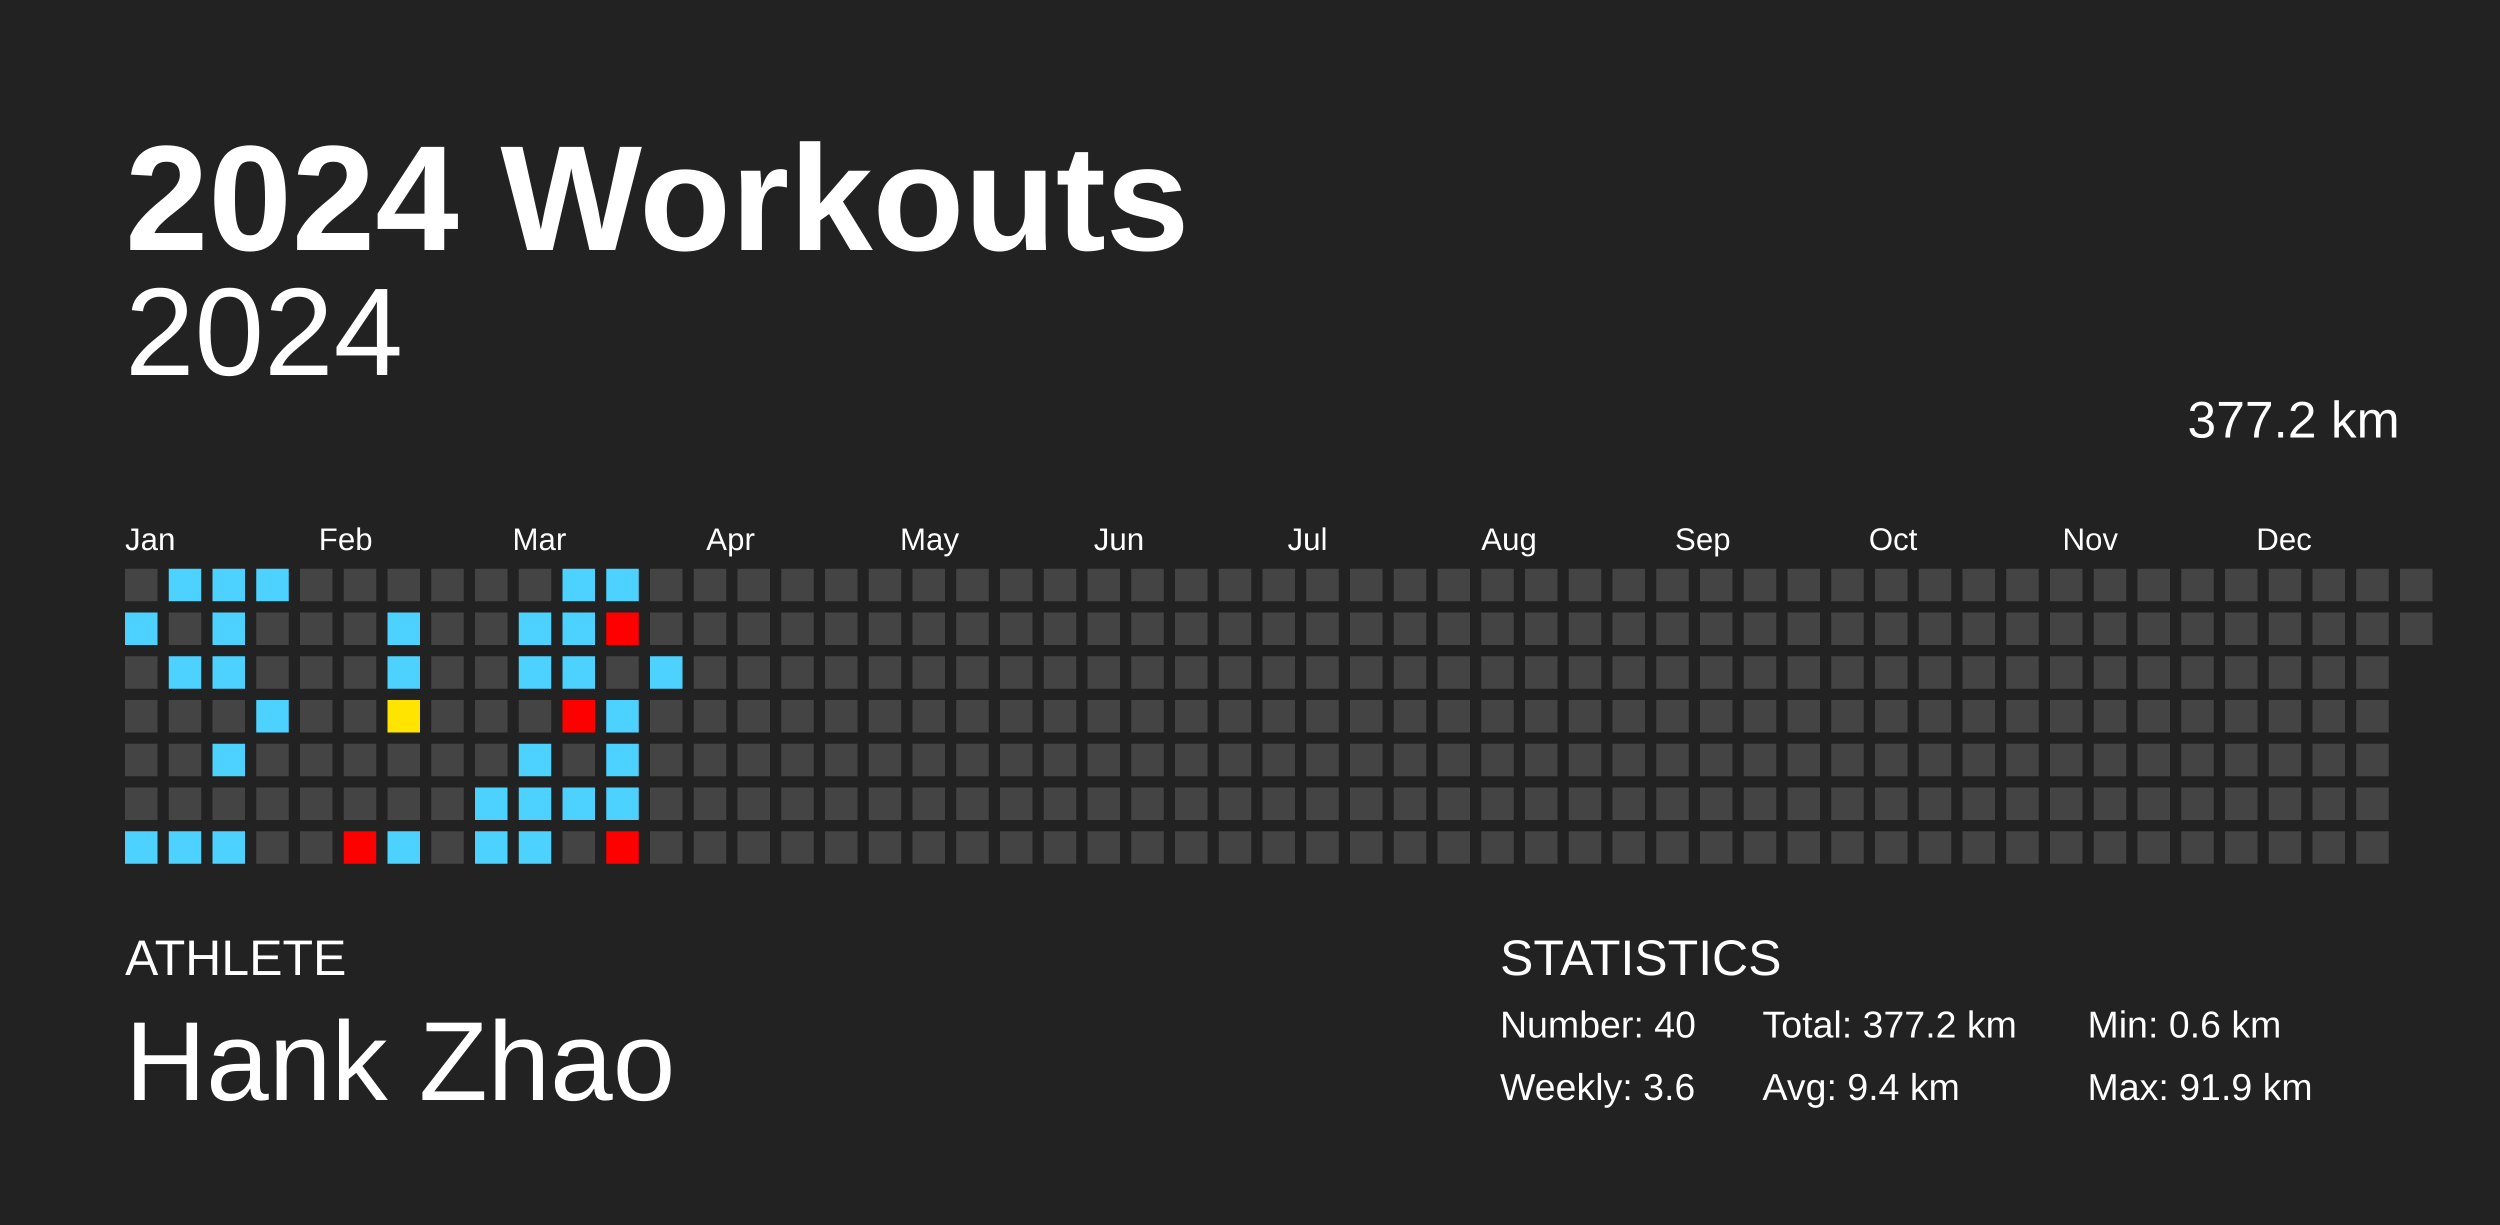
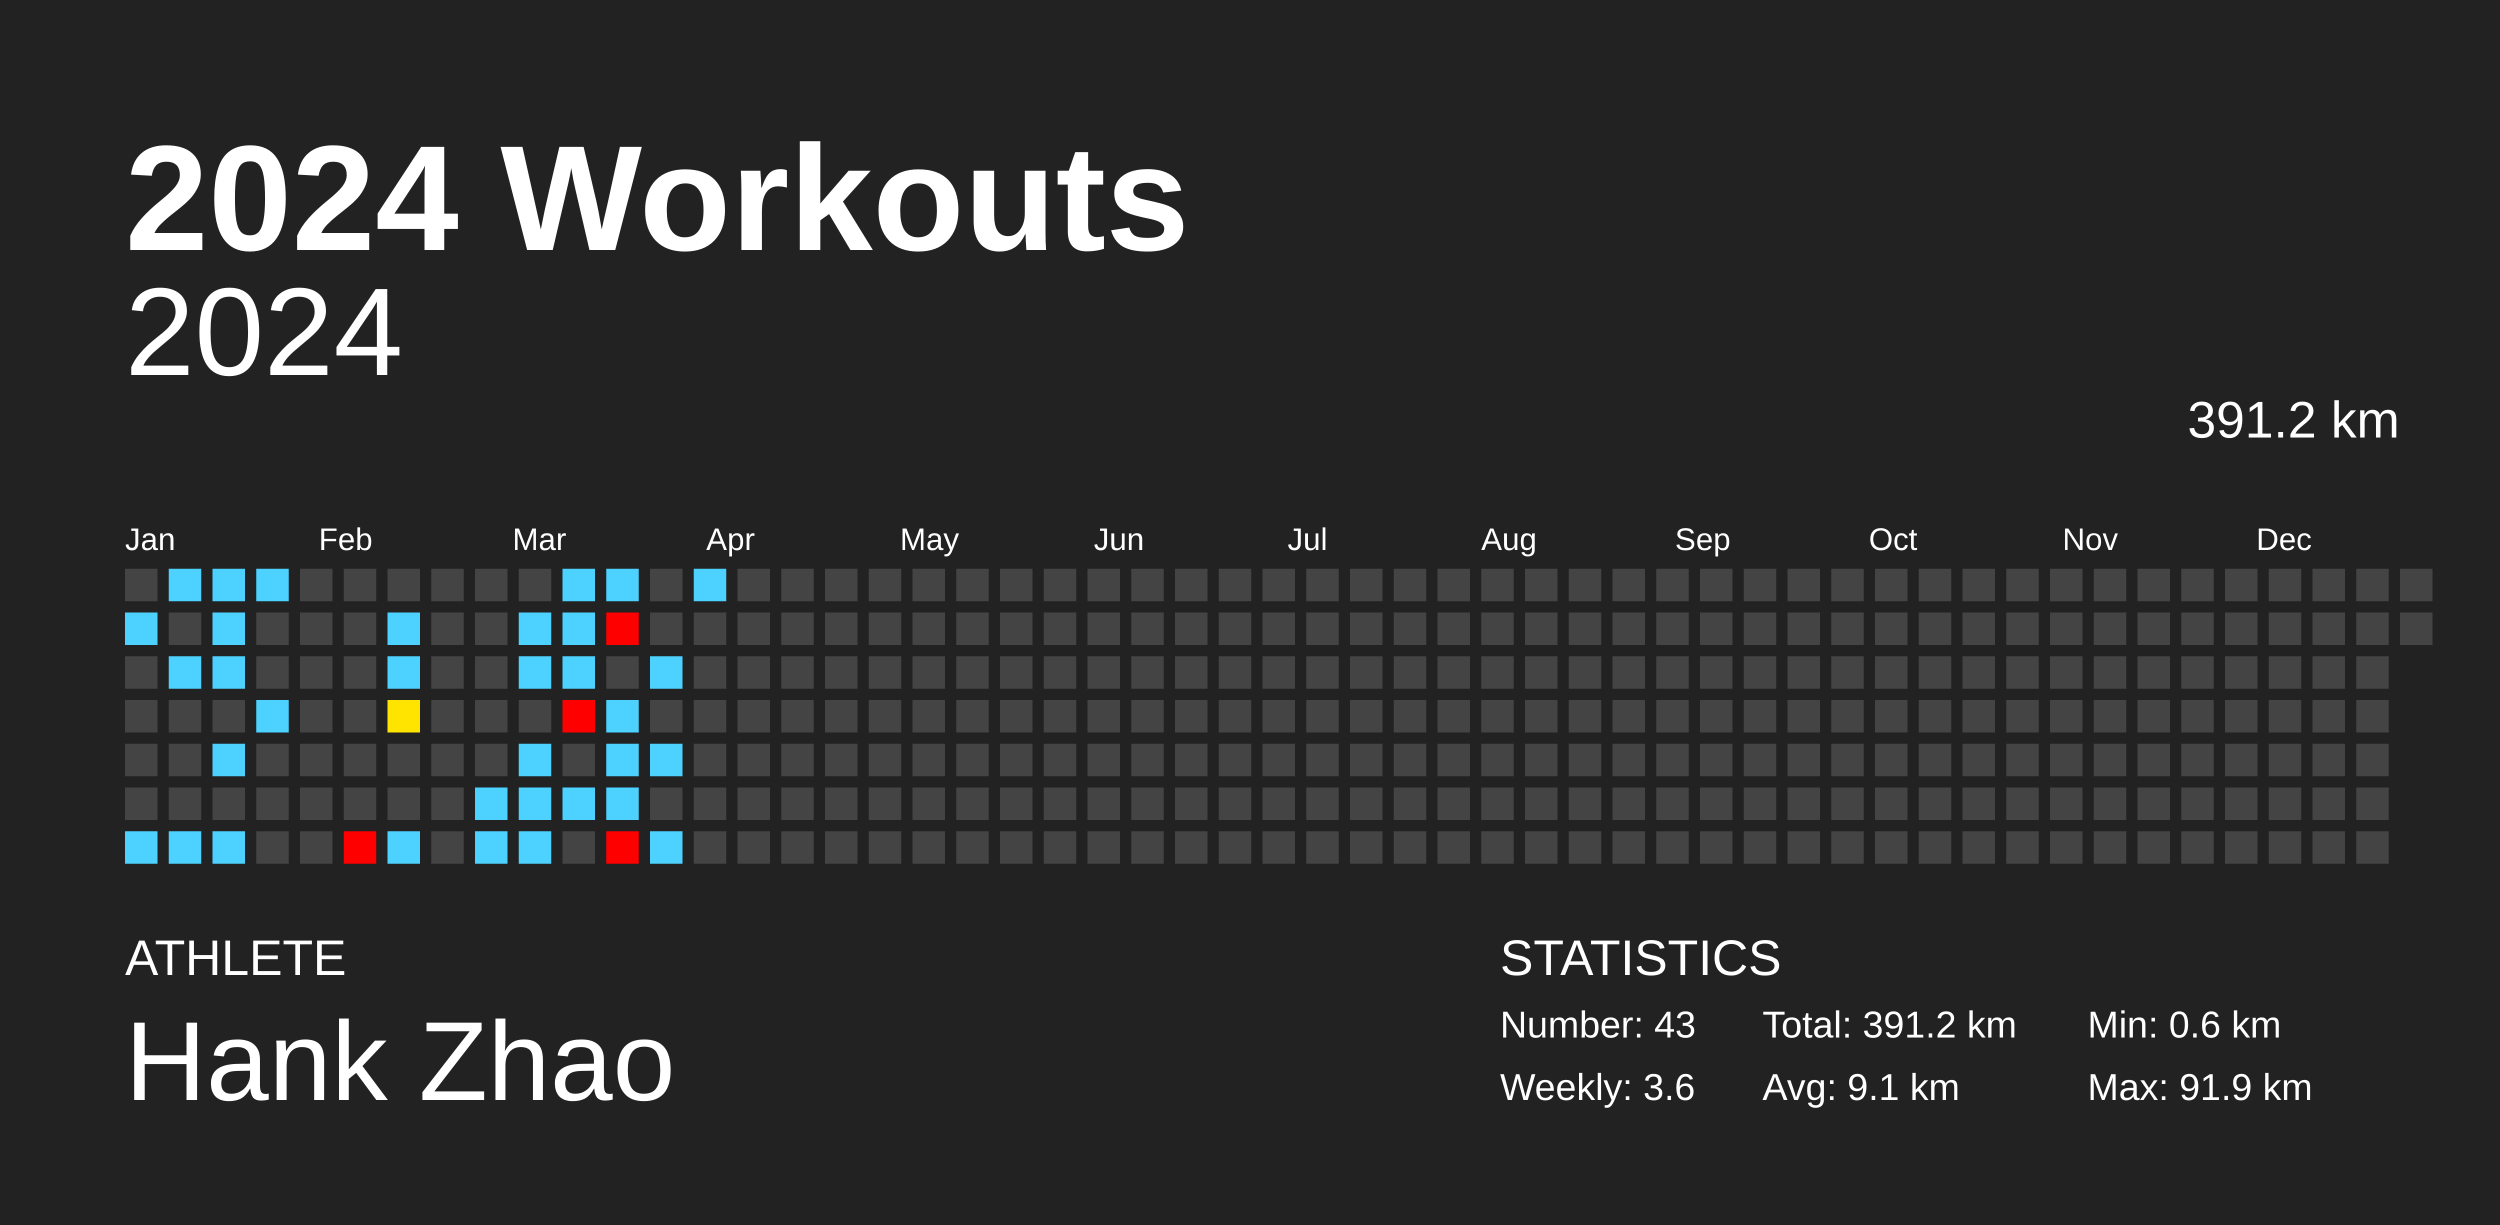
<svg xmlns="http://www.w3.org/2000/svg" baseProfile="full" height="98mm" version="1.1" viewBox="0,0,200,98" width="200mm">
  <defs />
  <rect fill="#222222" height="98" width="200" x="0" y="0" />
  <text fill="#FFFFFF" style="font-size:12px; font-family:Arial; font-weight:bold;" x="10" y="20">2024 Workouts</text>
  <text fill="#FFFFFF" style="font-size:4px; font-family:Arial" x="10" y="78">ATHLETE</text>
  <text fill="#FFFFFF" style="font-size:9px; font-family:Arial" x="10" y="88">Hank Zhao</text>
  <text fill="#FFFFFF" style="font-size:4px; font-family:Arial" x="120" y="78">STATISTICS</text>
-   <text fill="#FFFFFF" style="font-size:3px; font-family:Arial" x="120" y="83">Number: 40</text>
+   <text fill="#FFFFFF" style="font-size:3px; font-family:Arial" x="120" y="83">Number: 43</text>
  <text fill="#FFFFFF" style="font-size:3px; font-family:Arial" x="120" y="88">Weekly: 3.6</text>
-   <text fill="#FFFFFF" style="font-size:3px; font-family:Arial" x="141" y="83">Total: 377.2 km</text>
-   <text fill="#FFFFFF" style="font-size:3px; font-family:Arial" x="141" y="88">Avg: 9.4 km</text>
+   <text fill="#FFFFFF" style="font-size:3px; font-family:Arial" x="141" y="83">Total: 391.2 km</text>
+   <text fill="#FFFFFF" style="font-size:3px; font-family:Arial" x="141" y="88">Avg: 9.1 km</text>
  <text fill="#FFFFFF" style="font-size:3px; font-family:Arial" x="167" y="83">Min: 0.6 km</text>
  <text fill="#FFFFFF" style="font-size:3px; font-family:Arial" x="167" y="88">Max: 91.9 km</text>
  <text alignment-baseline="hanging" fill="#FFFFFF" style="font-size:10.0px; font-family:Arial;" x="10" y="30">2024</text>
-   <text alignment-baseline="hanging" fill="#FFFFFF" style="font-size:4.125px; font-family:Arial;" x="175" y="35">377.2 km</text>
+   <text alignment-baseline="hanging" fill="#FFFFFF" style="font-size:4.125px; font-family:Arial;" x="175" y="35">391.2 km</text>
  <text fill="#FFFFFF" style="font-size:2.5px; font-family:Arial" x="10.0" y="44">Jan</text>
  <text fill="#FFFFFF" style="font-size:2.5px; font-family:Arial" x="25.5" y="44">Feb</text>
  <text fill="#FFFFFF" style="font-size:2.5px; font-family:Arial" x="41.0" y="44">Mar</text>
  <text fill="#FFFFFF" style="font-size:2.5px; font-family:Arial" x="56.5" y="44">Apr</text>
  <text fill="#FFFFFF" style="font-size:2.5px; font-family:Arial" x="72.0" y="44">May</text>
  <text fill="#FFFFFF" style="font-size:2.5px; font-family:Arial" x="87.5" y="44">Jun</text>
  <text fill="#FFFFFF" style="font-size:2.5px; font-family:Arial" x="103.0" y="44">Jul</text>
  <text fill="#FFFFFF" style="font-size:2.5px; font-family:Arial" x="118.5" y="44">Aug</text>
  <text fill="#FFFFFF" style="font-size:2.5px; font-family:Arial" x="134.0" y="44">Sep</text>
  <text fill="#FFFFFF" style="font-size:2.5px; font-family:Arial" x="149.5" y="44">Oct</text>
  <text fill="#FFFFFF" style="font-size:2.5px; font-family:Arial" x="165.0" y="44">Nov</text>
  <text fill="#FFFFFF" style="font-size:2.5px; font-family:Arial" x="180.5" y="44">Dec</text>
  <rect fill="#444444" height="2.6" width="2.6" x="10.0" y="45.5" />
  <rect fill="#4dd2ff" height="2.6" width="2.6" x="10.0" y="49.0" />
  <rect fill="#444444" height="2.6" width="2.6" x="10.0" y="52.5" />
  <rect fill="#444444" height="2.6" width="2.6" x="10.0" y="56.0" />
  <rect fill="#444444" height="2.6" width="2.6" x="10.0" y="59.5" />
  <rect fill="#444444" height="2.6" width="2.6" x="10.0" y="63.0" />
  <rect fill="#4dd2ff" height="2.6" width="2.6" x="10.0" y="66.5" />
  <rect fill="#4dd2ff" height="2.6" width="2.6" x="13.5" y="45.5" />
  <rect fill="#444444" height="2.6" width="2.6" x="13.5" y="49.0" />
  <rect fill="#4dd2ff" height="2.6" width="2.6" x="13.5" y="52.5" />
  <rect fill="#444444" height="2.6" width="2.6" x="13.5" y="56.0" />
  <rect fill="#444444" height="2.6" width="2.6" x="13.5" y="59.5" />
  <rect fill="#444444" height="2.6" width="2.6" x="13.5" y="63.0" />
  <rect fill="#4dd2ff" height="2.6" width="2.6" x="13.5" y="66.5" />
  <rect fill="#4dd2ff" height="2.6" width="2.6" x="17.0" y="45.5" />
  <rect fill="#4dd2ff" height="2.6" width="2.6" x="17.0" y="49.0" />
  <rect fill="#4dd2ff" height="2.6" width="2.6" x="17.0" y="52.5" />
  <rect fill="#444444" height="2.6" width="2.6" x="17.0" y="56.0" />
  <rect fill="#4dd2ff" height="2.6" width="2.6" x="17.0" y="59.5" />
  <rect fill="#444444" height="2.6" width="2.6" x="17.0" y="63.0" />
  <rect fill="#4dd2ff" height="2.6" width="2.6" x="17.0" y="66.5" />
  <rect fill="#4dd2ff" height="2.6" width="2.6" x="20.5" y="45.5" />
  <rect fill="#444444" height="2.6" width="2.6" x="20.5" y="49.0" />
  <rect fill="#444444" height="2.6" width="2.6" x="20.5" y="52.5" />
  <rect fill="#4dd2ff" height="2.6" width="2.6" x="20.5" y="56.0" />
  <rect fill="#444444" height="2.6" width="2.6" x="20.5" y="59.5" />
  <rect fill="#444444" height="2.6" width="2.6" x="20.5" y="63.0" />
  <rect fill="#444444" height="2.6" width="2.6" x="20.5" y="66.5" />
  <rect fill="#444444" height="2.6" width="2.6" x="24.0" y="45.5" />
  <rect fill="#444444" height="2.6" width="2.6" x="24.0" y="49.0" />
  <rect fill="#444444" height="2.6" width="2.6" x="24.0" y="52.5" />
  <rect fill="#444444" height="2.6" width="2.6" x="24.0" y="56.0" />
  <rect fill="#444444" height="2.6" width="2.6" x="24.0" y="59.5" />
  <rect fill="#444444" height="2.6" width="2.6" x="24.0" y="63.0" />
  <rect fill="#444444" height="2.6" width="2.6" x="24.0" y="66.5" />
  <rect fill="#444444" height="2.6" width="2.6" x="27.5" y="45.5" />
  <rect fill="#444444" height="2.6" width="2.6" x="27.5" y="49.0" />
  <rect fill="#444444" height="2.6" width="2.6" x="27.5" y="52.5" />
  <rect fill="#444444" height="2.6" width="2.6" x="27.5" y="56.0" />
  <rect fill="#444444" height="2.6" width="2.6" x="27.5" y="59.5" />
  <rect fill="#444444" height="2.6" width="2.6" x="27.5" y="63.0" />
  <rect fill="red" height="2.6" width="2.6" x="27.5" y="66.5" />
  <rect fill="#444444" height="2.6" width="2.6" x="31.0" y="45.5" />
  <rect fill="#4dd2ff" height="2.6" width="2.6" x="31.0" y="49.0" />
  <rect fill="#4dd2ff" height="2.6" width="2.6" x="31.0" y="52.5" />
  <rect fill="#ffe400" height="2.6" width="2.6" x="31.0" y="56.0" />
  <rect fill="#444444" height="2.6" width="2.6" x="31.0" y="59.5" />
  <rect fill="#444444" height="2.6" width="2.6" x="31.0" y="63.0" />
  <rect fill="#4dd2ff" height="2.6" width="2.6" x="31.0" y="66.5" />
  <rect fill="#444444" height="2.6" width="2.6" x="34.5" y="45.5" />
  <rect fill="#444444" height="2.6" width="2.6" x="34.5" y="49.0" />
  <rect fill="#444444" height="2.6" width="2.6" x="34.5" y="52.5" />
  <rect fill="#444444" height="2.6" width="2.6" x="34.5" y="56.0" />
  <rect fill="#444444" height="2.6" width="2.6" x="34.5" y="59.5" />
  <rect fill="#444444" height="2.6" width="2.6" x="34.5" y="63.0" />
  <rect fill="#444444" height="2.6" width="2.6" x="34.5" y="66.5" />
  <rect fill="#444444" height="2.6" width="2.6" x="38.0" y="45.5" />
  <rect fill="#444444" height="2.6" width="2.6" x="38.0" y="49.0" />
  <rect fill="#444444" height="2.6" width="2.6" x="38.0" y="52.5" />
  <rect fill="#444444" height="2.6" width="2.6" x="38.0" y="56.0" />
  <rect fill="#444444" height="2.6" width="2.6" x="38.0" y="59.5" />
  <rect fill="#4dd2ff" height="2.6" width="2.6" x="38.0" y="63.0" />
  <rect fill="#4dd2ff" height="2.6" width="2.6" x="38.0" y="66.5" />
  <rect fill="#444444" height="2.6" width="2.6" x="41.5" y="45.5" />
  <rect fill="#4dd2ff" height="2.6" width="2.6" x="41.5" y="49.0" />
  <rect fill="#4dd2ff" height="2.6" width="2.6" x="41.5" y="52.5" />
  <rect fill="#444444" height="2.6" width="2.6" x="41.5" y="56.0" />
  <rect fill="#4dd2ff" height="2.6" width="2.6" x="41.5" y="59.5" />
  <rect fill="#4dd2ff" height="2.6" width="2.6" x="41.5" y="63.0" />
  <rect fill="#4dd2ff" height="2.6" width="2.6" x="41.5" y="66.5" />
  <rect fill="#4dd2ff" height="2.6" width="2.6" x="45.0" y="45.5" />
  <rect fill="#4dd2ff" height="2.6" width="2.6" x="45.0" y="49.0" />
  <rect fill="#4dd2ff" height="2.6" width="2.6" x="45.0" y="52.5" />
  <rect fill="red" height="2.6" width="2.6" x="45.0" y="56.0" />
  <rect fill="#444444" height="2.6" width="2.6" x="45.0" y="59.5" />
  <rect fill="#4dd2ff" height="2.6" width="2.6" x="45.0" y="63.0" />
  <rect fill="#444444" height="2.6" width="2.6" x="45.0" y="66.5" />
  <rect fill="#4dd2ff" height="2.6" width="2.6" x="48.5" y="45.5" />
  <rect fill="red" height="2.6" width="2.6" x="48.5" y="49.0" />
  <rect fill="#444444" height="2.6" width="2.6" x="48.5" y="52.5" />
  <rect fill="#4dd2ff" height="2.6" width="2.6" x="48.5" y="56.0" />
  <rect fill="#4dd2ff" height="2.6" width="2.6" x="48.5" y="59.5" />
  <rect fill="#4dd2ff" height="2.6" width="2.6" x="48.5" y="63.0" />
  <rect fill="red" height="2.6" width="2.6" x="48.5" y="66.5" />
  <rect fill="#444444" height="2.6" width="2.6" x="52.0" y="45.5" />
  <rect fill="#444444" height="2.6" width="2.6" x="52.0" y="49.0" />
  <rect fill="#4dd2ff" height="2.6" width="2.6" x="52.0" y="52.5" />
  <rect fill="#444444" height="2.6" width="2.6" x="52.0" y="56.0" />
-   <rect fill="#444444" height="2.6" width="2.6" x="52.0" y="59.5" />
+   <rect fill="#4dd2ff" height="2.6" width="2.6" x="52.0" y="59.5" />
  <rect fill="#444444" height="2.6" width="2.6" x="52.0" y="63.0" />
-   <rect fill="#444444" height="2.6" width="2.6" x="52.0" y="66.5" />
-   <rect fill="#444444" height="2.6" width="2.6" x="55.5" y="45.5" />
+   <rect fill="#4dd2ff" height="2.6" width="2.6" x="52.0" y="66.5" />
+   <rect fill="#4dd2ff" height="2.6" width="2.6" x="55.5" y="45.5" />
  <rect fill="#444444" height="2.6" width="2.6" x="55.5" y="49.0" />
  <rect fill="#444444" height="2.6" width="2.6" x="55.5" y="52.5" />
  <rect fill="#444444" height="2.6" width="2.6" x="55.5" y="56.0" />
  <rect fill="#444444" height="2.6" width="2.6" x="55.5" y="59.5" />
  <rect fill="#444444" height="2.6" width="2.6" x="55.5" y="63.0" />
  <rect fill="#444444" height="2.6" width="2.6" x="55.5" y="66.5" />
  <rect fill="#444444" height="2.6" width="2.6" x="59.0" y="45.5" />
  <rect fill="#444444" height="2.6" width="2.6" x="59.0" y="49.0" />
  <rect fill="#444444" height="2.6" width="2.6" x="59.0" y="52.5" />
  <rect fill="#444444" height="2.6" width="2.6" x="59.0" y="56.0" />
  <rect fill="#444444" height="2.6" width="2.6" x="59.0" y="59.5" />
  <rect fill="#444444" height="2.6" width="2.6" x="59.0" y="63.0" />
  <rect fill="#444444" height="2.6" width="2.6" x="59.0" y="66.5" />
  <rect fill="#444444" height="2.6" width="2.6" x="62.5" y="45.5" />
  <rect fill="#444444" height="2.6" width="2.6" x="62.5" y="49.0" />
  <rect fill="#444444" height="2.6" width="2.6" x="62.5" y="52.5" />
  <rect fill="#444444" height="2.6" width="2.6" x="62.5" y="56.0" />
  <rect fill="#444444" height="2.6" width="2.6" x="62.5" y="59.5" />
  <rect fill="#444444" height="2.6" width="2.6" x="62.5" y="63.0" />
  <rect fill="#444444" height="2.6" width="2.6" x="62.5" y="66.5" />
  <rect fill="#444444" height="2.6" width="2.6" x="66.0" y="45.5" />
  <rect fill="#444444" height="2.6" width="2.6" x="66.0" y="49.0" />
  <rect fill="#444444" height="2.6" width="2.6" x="66.0" y="52.5" />
  <rect fill="#444444" height="2.6" width="2.6" x="66.0" y="56.0" />
  <rect fill="#444444" height="2.6" width="2.6" x="66.0" y="59.5" />
  <rect fill="#444444" height="2.6" width="2.6" x="66.0" y="63.0" />
  <rect fill="#444444" height="2.6" width="2.6" x="66.0" y="66.5" />
  <rect fill="#444444" height="2.6" width="2.6" x="69.5" y="45.5" />
  <rect fill="#444444" height="2.6" width="2.6" x="69.5" y="49.0" />
  <rect fill="#444444" height="2.6" width="2.6" x="69.5" y="52.5" />
  <rect fill="#444444" height="2.6" width="2.6" x="69.5" y="56.0" />
  <rect fill="#444444" height="2.6" width="2.6" x="69.5" y="59.5" />
  <rect fill="#444444" height="2.6" width="2.6" x="69.5" y="63.0" />
  <rect fill="#444444" height="2.6" width="2.6" x="69.5" y="66.5" />
  <rect fill="#444444" height="2.6" width="2.6" x="73.0" y="45.5" />
  <rect fill="#444444" height="2.6" width="2.6" x="73.0" y="49.0" />
  <rect fill="#444444" height="2.6" width="2.6" x="73.0" y="52.5" />
  <rect fill="#444444" height="2.6" width="2.6" x="73.0" y="56.0" />
  <rect fill="#444444" height="2.6" width="2.6" x="73.0" y="59.5" />
  <rect fill="#444444" height="2.6" width="2.6" x="73.0" y="63.0" />
  <rect fill="#444444" height="2.6" width="2.6" x="73.0" y="66.5" />
  <rect fill="#444444" height="2.6" width="2.6" x="76.5" y="45.5" />
  <rect fill="#444444" height="2.6" width="2.6" x="76.5" y="49.0" />
  <rect fill="#444444" height="2.6" width="2.6" x="76.5" y="52.5" />
  <rect fill="#444444" height="2.6" width="2.6" x="76.5" y="56.0" />
  <rect fill="#444444" height="2.6" width="2.6" x="76.5" y="59.5" />
  <rect fill="#444444" height="2.6" width="2.6" x="76.5" y="63.0" />
  <rect fill="#444444" height="2.6" width="2.6" x="76.5" y="66.5" />
  <rect fill="#444444" height="2.6" width="2.6" x="80.0" y="45.5" />
  <rect fill="#444444" height="2.6" width="2.6" x="80.0" y="49.0" />
  <rect fill="#444444" height="2.6" width="2.6" x="80.0" y="52.5" />
  <rect fill="#444444" height="2.6" width="2.6" x="80.0" y="56.0" />
  <rect fill="#444444" height="2.6" width="2.6" x="80.0" y="59.5" />
  <rect fill="#444444" height="2.6" width="2.6" x="80.0" y="63.0" />
  <rect fill="#444444" height="2.6" width="2.6" x="80.0" y="66.5" />
  <rect fill="#444444" height="2.6" width="2.6" x="83.5" y="45.5" />
  <rect fill="#444444" height="2.6" width="2.6" x="83.5" y="49.0" />
  <rect fill="#444444" height="2.6" width="2.6" x="83.5" y="52.5" />
  <rect fill="#444444" height="2.6" width="2.6" x="83.5" y="56.0" />
  <rect fill="#444444" height="2.6" width="2.6" x="83.5" y="59.5" />
  <rect fill="#444444" height="2.6" width="2.6" x="83.5" y="63.0" />
  <rect fill="#444444" height="2.6" width="2.6" x="83.5" y="66.5" />
  <rect fill="#444444" height="2.6" width="2.6" x="87.0" y="45.5" />
  <rect fill="#444444" height="2.6" width="2.6" x="87.0" y="49.0" />
  <rect fill="#444444" height="2.6" width="2.6" x="87.0" y="52.5" />
  <rect fill="#444444" height="2.6" width="2.6" x="87.0" y="56.0" />
  <rect fill="#444444" height="2.6" width="2.6" x="87.0" y="59.5" />
  <rect fill="#444444" height="2.6" width="2.6" x="87.0" y="63.0" />
  <rect fill="#444444" height="2.6" width="2.6" x="87.0" y="66.5" />
  <rect fill="#444444" height="2.6" width="2.6" x="90.5" y="45.5" />
  <rect fill="#444444" height="2.6" width="2.6" x="90.5" y="49.0" />
  <rect fill="#444444" height="2.6" width="2.6" x="90.5" y="52.5" />
  <rect fill="#444444" height="2.6" width="2.6" x="90.5" y="56.0" />
  <rect fill="#444444" height="2.6" width="2.6" x="90.5" y="59.5" />
  <rect fill="#444444" height="2.6" width="2.6" x="90.5" y="63.0" />
  <rect fill="#444444" height="2.6" width="2.6" x="90.5" y="66.5" />
  <rect fill="#444444" height="2.6" width="2.6" x="94.0" y="45.5" />
  <rect fill="#444444" height="2.6" width="2.6" x="94.0" y="49.0" />
  <rect fill="#444444" height="2.6" width="2.6" x="94.0" y="52.5" />
  <rect fill="#444444" height="2.6" width="2.6" x="94.0" y="56.0" />
  <rect fill="#444444" height="2.6" width="2.6" x="94.0" y="59.5" />
  <rect fill="#444444" height="2.6" width="2.6" x="94.0" y="63.0" />
  <rect fill="#444444" height="2.6" width="2.6" x="94.0" y="66.5" />
  <rect fill="#444444" height="2.6" width="2.6" x="97.5" y="45.5" />
  <rect fill="#444444" height="2.6" width="2.6" x="97.5" y="49.0" />
  <rect fill="#444444" height="2.6" width="2.6" x="97.5" y="52.5" />
  <rect fill="#444444" height="2.6" width="2.6" x="97.5" y="56.0" />
  <rect fill="#444444" height="2.6" width="2.6" x="97.5" y="59.5" />
  <rect fill="#444444" height="2.6" width="2.6" x="97.5" y="63.0" />
  <rect fill="#444444" height="2.6" width="2.6" x="97.5" y="66.5" />
  <rect fill="#444444" height="2.6" width="2.6" x="101.0" y="45.5" />
  <rect fill="#444444" height="2.6" width="2.6" x="101.0" y="49.0" />
  <rect fill="#444444" height="2.6" width="2.6" x="101.0" y="52.5" />
  <rect fill="#444444" height="2.6" width="2.6" x="101.0" y="56.0" />
  <rect fill="#444444" height="2.6" width="2.6" x="101.0" y="59.5" />
  <rect fill="#444444" height="2.6" width="2.6" x="101.0" y="63.0" />
  <rect fill="#444444" height="2.6" width="2.6" x="101.0" y="66.5" />
  <rect fill="#444444" height="2.6" width="2.6" x="104.5" y="45.5" />
  <rect fill="#444444" height="2.6" width="2.6" x="104.5" y="49.0" />
  <rect fill="#444444" height="2.6" width="2.6" x="104.5" y="52.5" />
  <rect fill="#444444" height="2.6" width="2.6" x="104.5" y="56.0" />
  <rect fill="#444444" height="2.6" width="2.6" x="104.5" y="59.5" />
  <rect fill="#444444" height="2.6" width="2.6" x="104.5" y="63.0" />
  <rect fill="#444444" height="2.6" width="2.6" x="104.5" y="66.5" />
  <rect fill="#444444" height="2.6" width="2.6" x="108.0" y="45.5" />
  <rect fill="#444444" height="2.6" width="2.6" x="108.0" y="49.0" />
  <rect fill="#444444" height="2.6" width="2.6" x="108.0" y="52.5" />
  <rect fill="#444444" height="2.6" width="2.6" x="108.0" y="56.0" />
  <rect fill="#444444" height="2.6" width="2.6" x="108.0" y="59.5" />
  <rect fill="#444444" height="2.6" width="2.6" x="108.0" y="63.0" />
  <rect fill="#444444" height="2.6" width="2.6" x="108.0" y="66.5" />
  <rect fill="#444444" height="2.6" width="2.6" x="111.5" y="45.5" />
  <rect fill="#444444" height="2.6" width="2.6" x="111.5" y="49.0" />
  <rect fill="#444444" height="2.6" width="2.6" x="111.5" y="52.5" />
  <rect fill="#444444" height="2.6" width="2.6" x="111.5" y="56.0" />
  <rect fill="#444444" height="2.6" width="2.6" x="111.5" y="59.5" />
  <rect fill="#444444" height="2.6" width="2.6" x="111.5" y="63.0" />
  <rect fill="#444444" height="2.6" width="2.6" x="111.5" y="66.5" />
  <rect fill="#444444" height="2.6" width="2.6" x="115.0" y="45.5" />
  <rect fill="#444444" height="2.6" width="2.6" x="115.0" y="49.0" />
  <rect fill="#444444" height="2.6" width="2.6" x="115.0" y="52.5" />
  <rect fill="#444444" height="2.6" width="2.6" x="115.0" y="56.0" />
  <rect fill="#444444" height="2.6" width="2.6" x="115.0" y="59.5" />
  <rect fill="#444444" height="2.6" width="2.6" x="115.0" y="63.0" />
  <rect fill="#444444" height="2.6" width="2.6" x="115.0" y="66.5" />
  <rect fill="#444444" height="2.6" width="2.6" x="118.5" y="45.5" />
  <rect fill="#444444" height="2.6" width="2.6" x="118.5" y="49.0" />
  <rect fill="#444444" height="2.6" width="2.6" x="118.5" y="52.5" />
  <rect fill="#444444" height="2.6" width="2.6" x="118.5" y="56.0" />
  <rect fill="#444444" height="2.6" width="2.6" x="118.5" y="59.5" />
  <rect fill="#444444" height="2.6" width="2.6" x="118.5" y="63.0" />
  <rect fill="#444444" height="2.6" width="2.6" x="118.5" y="66.5" />
  <rect fill="#444444" height="2.6" width="2.6" x="122.0" y="45.5" />
  <rect fill="#444444" height="2.6" width="2.6" x="122.0" y="49.0" />
  <rect fill="#444444" height="2.6" width="2.6" x="122.0" y="52.5" />
  <rect fill="#444444" height="2.6" width="2.6" x="122.0" y="56.0" />
  <rect fill="#444444" height="2.6" width="2.6" x="122.0" y="59.5" />
  <rect fill="#444444" height="2.6" width="2.6" x="122.0" y="63.0" />
  <rect fill="#444444" height="2.6" width="2.6" x="122.0" y="66.5" />
  <rect fill="#444444" height="2.6" width="2.6" x="125.5" y="45.5" />
  <rect fill="#444444" height="2.6" width="2.6" x="125.5" y="49.0" />
  <rect fill="#444444" height="2.6" width="2.6" x="125.5" y="52.5" />
  <rect fill="#444444" height="2.6" width="2.6" x="125.5" y="56.0" />
  <rect fill="#444444" height="2.6" width="2.6" x="125.5" y="59.5" />
  <rect fill="#444444" height="2.6" width="2.6" x="125.5" y="63.0" />
  <rect fill="#444444" height="2.6" width="2.6" x="125.5" y="66.5" />
  <rect fill="#444444" height="2.6" width="2.6" x="129.0" y="45.5" />
  <rect fill="#444444" height="2.6" width="2.6" x="129.0" y="49.0" />
  <rect fill="#444444" height="2.6" width="2.6" x="129.0" y="52.5" />
  <rect fill="#444444" height="2.6" width="2.6" x="129.0" y="56.0" />
  <rect fill="#444444" height="2.6" width="2.6" x="129.0" y="59.5" />
  <rect fill="#444444" height="2.6" width="2.6" x="129.0" y="63.0" />
  <rect fill="#444444" height="2.6" width="2.6" x="129.0" y="66.5" />
  <rect fill="#444444" height="2.6" width="2.6" x="132.5" y="45.5" />
  <rect fill="#444444" height="2.6" width="2.6" x="132.5" y="49.0" />
  <rect fill="#444444" height="2.6" width="2.6" x="132.5" y="52.5" />
  <rect fill="#444444" height="2.6" width="2.6" x="132.5" y="56.0" />
  <rect fill="#444444" height="2.6" width="2.6" x="132.5" y="59.5" />
  <rect fill="#444444" height="2.6" width="2.6" x="132.5" y="63.0" />
  <rect fill="#444444" height="2.6" width="2.6" x="132.5" y="66.5" />
  <rect fill="#444444" height="2.6" width="2.6" x="136.0" y="45.5" />
  <rect fill="#444444" height="2.6" width="2.6" x="136.0" y="49.0" />
  <rect fill="#444444" height="2.6" width="2.6" x="136.0" y="52.5" />
  <rect fill="#444444" height="2.6" width="2.6" x="136.0" y="56.0" />
  <rect fill="#444444" height="2.6" width="2.6" x="136.0" y="59.5" />
  <rect fill="#444444" height="2.6" width="2.6" x="136.0" y="63.0" />
  <rect fill="#444444" height="2.6" width="2.6" x="136.0" y="66.5" />
  <rect fill="#444444" height="2.6" width="2.6" x="139.5" y="45.5" />
  <rect fill="#444444" height="2.6" width="2.6" x="139.5" y="49.0" />
  <rect fill="#444444" height="2.6" width="2.6" x="139.5" y="52.5" />
  <rect fill="#444444" height="2.6" width="2.6" x="139.5" y="56.0" />
  <rect fill="#444444" height="2.6" width="2.6" x="139.5" y="59.5" />
  <rect fill="#444444" height="2.6" width="2.6" x="139.5" y="63.0" />
  <rect fill="#444444" height="2.6" width="2.6" x="139.5" y="66.5" />
  <rect fill="#444444" height="2.6" width="2.6" x="143.0" y="45.5" />
  <rect fill="#444444" height="2.6" width="2.6" x="143.0" y="49.0" />
  <rect fill="#444444" height="2.6" width="2.6" x="143.0" y="52.5" />
  <rect fill="#444444" height="2.6" width="2.6" x="143.0" y="56.0" />
  <rect fill="#444444" height="2.6" width="2.6" x="143.0" y="59.5" />
  <rect fill="#444444" height="2.6" width="2.6" x="143.0" y="63.0" />
  <rect fill="#444444" height="2.6" width="2.6" x="143.0" y="66.5" />
  <rect fill="#444444" height="2.6" width="2.6" x="146.5" y="45.5" />
  <rect fill="#444444" height="2.6" width="2.6" x="146.5" y="49.0" />
  <rect fill="#444444" height="2.6" width="2.6" x="146.5" y="52.5" />
  <rect fill="#444444" height="2.6" width="2.6" x="146.5" y="56.0" />
  <rect fill="#444444" height="2.6" width="2.6" x="146.5" y="59.5" />
  <rect fill="#444444" height="2.6" width="2.6" x="146.5" y="63.0" />
  <rect fill="#444444" height="2.6" width="2.6" x="146.5" y="66.5" />
  <rect fill="#444444" height="2.6" width="2.6" x="150.0" y="45.5" />
  <rect fill="#444444" height="2.6" width="2.6" x="150.0" y="49.0" />
  <rect fill="#444444" height="2.6" width="2.6" x="150.0" y="52.5" />
  <rect fill="#444444" height="2.6" width="2.6" x="150.0" y="56.0" />
  <rect fill="#444444" height="2.6" width="2.6" x="150.0" y="59.5" />
  <rect fill="#444444" height="2.6" width="2.6" x="150.0" y="63.0" />
  <rect fill="#444444" height="2.6" width="2.6" x="150.0" y="66.5" />
  <rect fill="#444444" height="2.6" width="2.6" x="153.5" y="45.5" />
  <rect fill="#444444" height="2.6" width="2.6" x="153.5" y="49.0" />
  <rect fill="#444444" height="2.6" width="2.6" x="153.5" y="52.5" />
  <rect fill="#444444" height="2.6" width="2.6" x="153.5" y="56.0" />
  <rect fill="#444444" height="2.6" width="2.6" x="153.5" y="59.5" />
  <rect fill="#444444" height="2.6" width="2.6" x="153.5" y="63.0" />
  <rect fill="#444444" height="2.6" width="2.6" x="153.5" y="66.5" />
  <rect fill="#444444" height="2.6" width="2.6" x="157.0" y="45.5" />
  <rect fill="#444444" height="2.6" width="2.6" x="157.0" y="49.0" />
  <rect fill="#444444" height="2.6" width="2.6" x="157.0" y="52.5" />
  <rect fill="#444444" height="2.6" width="2.6" x="157.0" y="56.0" />
  <rect fill="#444444" height="2.6" width="2.6" x="157.0" y="59.5" />
  <rect fill="#444444" height="2.6" width="2.6" x="157.0" y="63.0" />
  <rect fill="#444444" height="2.6" width="2.6" x="157.0" y="66.5" />
  <rect fill="#444444" height="2.6" width="2.6" x="160.5" y="45.5" />
  <rect fill="#444444" height="2.6" width="2.6" x="160.5" y="49.0" />
  <rect fill="#444444" height="2.6" width="2.6" x="160.5" y="52.5" />
  <rect fill="#444444" height="2.6" width="2.6" x="160.5" y="56.0" />
  <rect fill="#444444" height="2.6" width="2.6" x="160.5" y="59.5" />
  <rect fill="#444444" height="2.6" width="2.6" x="160.5" y="63.0" />
  <rect fill="#444444" height="2.6" width="2.6" x="160.5" y="66.5" />
  <rect fill="#444444" height="2.6" width="2.6" x="164.0" y="45.5" />
  <rect fill="#444444" height="2.6" width="2.6" x="164.0" y="49.0" />
  <rect fill="#444444" height="2.6" width="2.6" x="164.0" y="52.5" />
  <rect fill="#444444" height="2.6" width="2.6" x="164.0" y="56.0" />
  <rect fill="#444444" height="2.6" width="2.6" x="164.0" y="59.5" />
  <rect fill="#444444" height="2.6" width="2.6" x="164.0" y="63.0" />
  <rect fill="#444444" height="2.6" width="2.6" x="164.0" y="66.5" />
  <rect fill="#444444" height="2.6" width="2.6" x="167.5" y="45.5" />
  <rect fill="#444444" height="2.6" width="2.6" x="167.5" y="49.0" />
  <rect fill="#444444" height="2.6" width="2.6" x="167.5" y="52.5" />
  <rect fill="#444444" height="2.6" width="2.6" x="167.5" y="56.0" />
  <rect fill="#444444" height="2.6" width="2.6" x="167.5" y="59.5" />
  <rect fill="#444444" height="2.6" width="2.6" x="167.5" y="63.0" />
  <rect fill="#444444" height="2.6" width="2.6" x="167.5" y="66.5" />
  <rect fill="#444444" height="2.6" width="2.6" x="171.0" y="45.5" />
  <rect fill="#444444" height="2.6" width="2.6" x="171.0" y="49.0" />
  <rect fill="#444444" height="2.6" width="2.6" x="171.0" y="52.5" />
  <rect fill="#444444" height="2.6" width="2.6" x="171.0" y="56.0" />
  <rect fill="#444444" height="2.6" width="2.6" x="171.0" y="59.5" />
  <rect fill="#444444" height="2.6" width="2.6" x="171.0" y="63.0" />
  <rect fill="#444444" height="2.6" width="2.6" x="171.0" y="66.5" />
  <rect fill="#444444" height="2.6" width="2.6" x="174.5" y="45.5" />
  <rect fill="#444444" height="2.6" width="2.6" x="174.5" y="49.0" />
  <rect fill="#444444" height="2.6" width="2.6" x="174.5" y="52.5" />
  <rect fill="#444444" height="2.6" width="2.6" x="174.5" y="56.0" />
  <rect fill="#444444" height="2.6" width="2.6" x="174.5" y="59.5" />
  <rect fill="#444444" height="2.6" width="2.6" x="174.5" y="63.0" />
  <rect fill="#444444" height="2.6" width="2.6" x="174.5" y="66.5" />
  <rect fill="#444444" height="2.6" width="2.6" x="178.0" y="45.5" />
  <rect fill="#444444" height="2.6" width="2.6" x="178.0" y="49.0" />
  <rect fill="#444444" height="2.6" width="2.6" x="178.0" y="52.5" />
  <rect fill="#444444" height="2.6" width="2.6" x="178.0" y="56.0" />
  <rect fill="#444444" height="2.6" width="2.6" x="178.0" y="59.5" />
  <rect fill="#444444" height="2.6" width="2.6" x="178.0" y="63.0" />
  <rect fill="#444444" height="2.6" width="2.6" x="178.0" y="66.5" />
  <rect fill="#444444" height="2.6" width="2.6" x="181.5" y="45.5" />
  <rect fill="#444444" height="2.6" width="2.6" x="181.5" y="49.0" />
  <rect fill="#444444" height="2.6" width="2.6" x="181.5" y="52.5" />
  <rect fill="#444444" height="2.6" width="2.6" x="181.5" y="56.0" />
  <rect fill="#444444" height="2.6" width="2.6" x="181.5" y="59.5" />
  <rect fill="#444444" height="2.6" width="2.6" x="181.5" y="63.0" />
  <rect fill="#444444" height="2.6" width="2.6" x="181.5" y="66.5" />
  <rect fill="#444444" height="2.6" width="2.6" x="185.0" y="45.5" />
  <rect fill="#444444" height="2.6" width="2.6" x="185.0" y="49.0" />
  <rect fill="#444444" height="2.6" width="2.6" x="185.0" y="52.5" />
  <rect fill="#444444" height="2.6" width="2.6" x="185.0" y="56.0" />
  <rect fill="#444444" height="2.6" width="2.6" x="185.0" y="59.5" />
  <rect fill="#444444" height="2.6" width="2.6" x="185.0" y="63.0" />
  <rect fill="#444444" height="2.6" width="2.6" x="185.0" y="66.5" />
  <rect fill="#444444" height="2.6" width="2.6" x="188.5" y="45.5" />
  <rect fill="#444444" height="2.6" width="2.6" x="188.5" y="49.0" />
  <rect fill="#444444" height="2.6" width="2.6" x="188.5" y="52.5" />
  <rect fill="#444444" height="2.6" width="2.6" x="188.5" y="56.0" />
  <rect fill="#444444" height="2.6" width="2.6" x="188.5" y="59.5" />
  <rect fill="#444444" height="2.6" width="2.6" x="188.5" y="63.0" />
  <rect fill="#444444" height="2.6" width="2.6" x="188.5" y="66.5" />
  <rect fill="#444444" height="2.6" width="2.6" x="192.0" y="45.5" />
  <rect fill="#444444" height="2.6" width="2.6" x="192.0" y="49.0" />
</svg>
